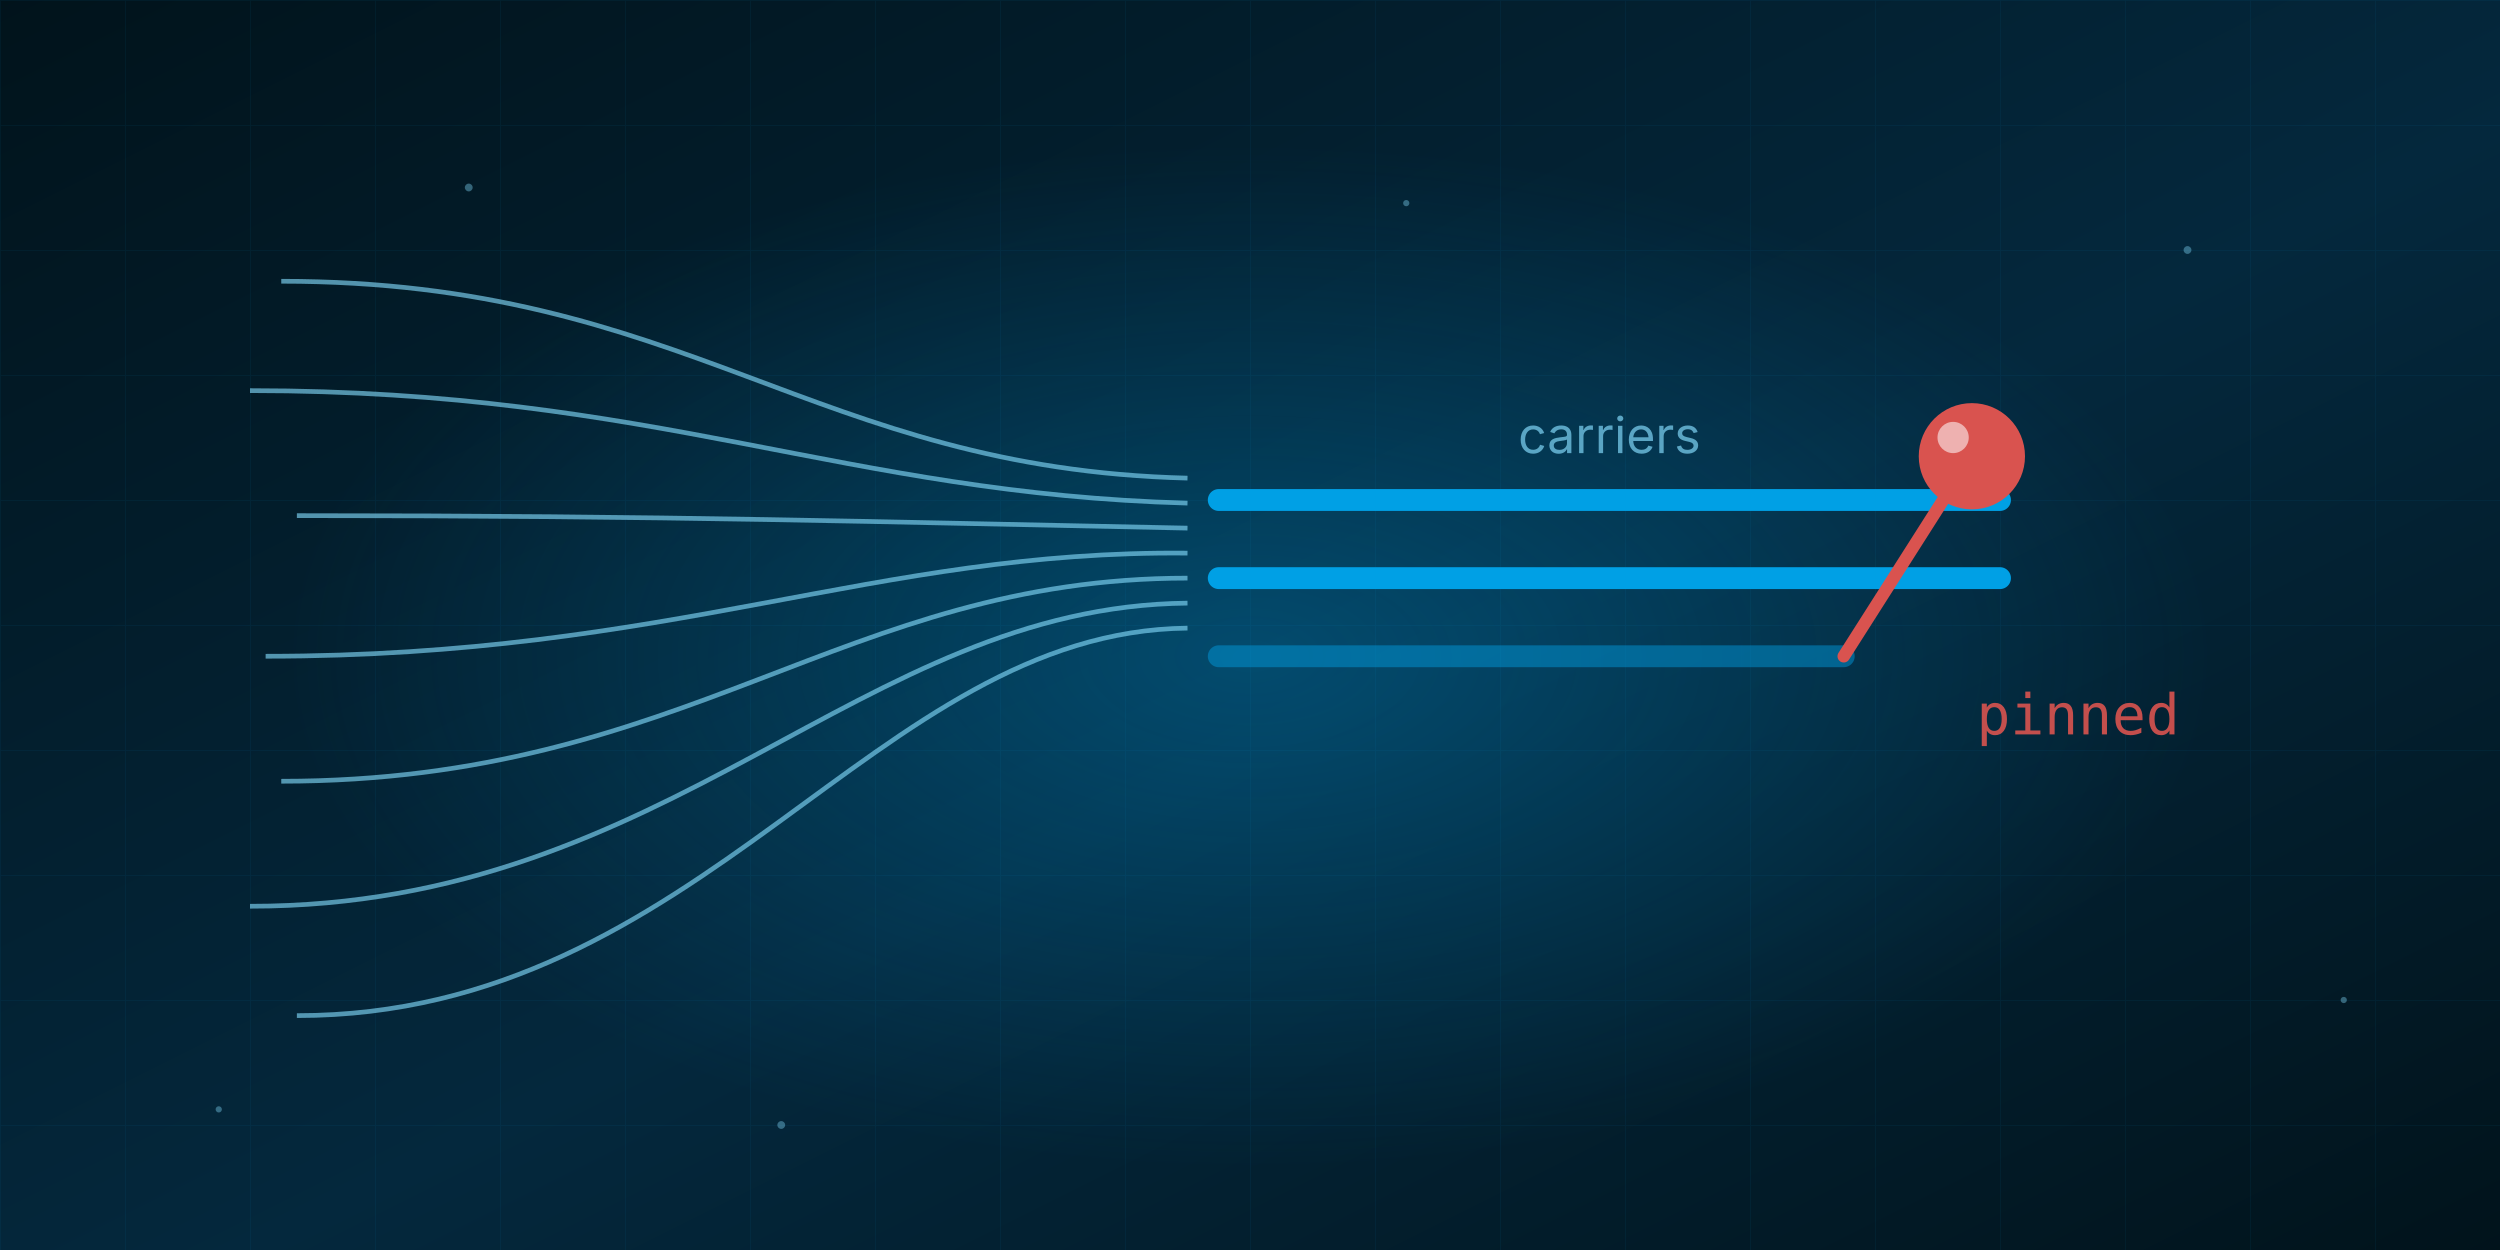
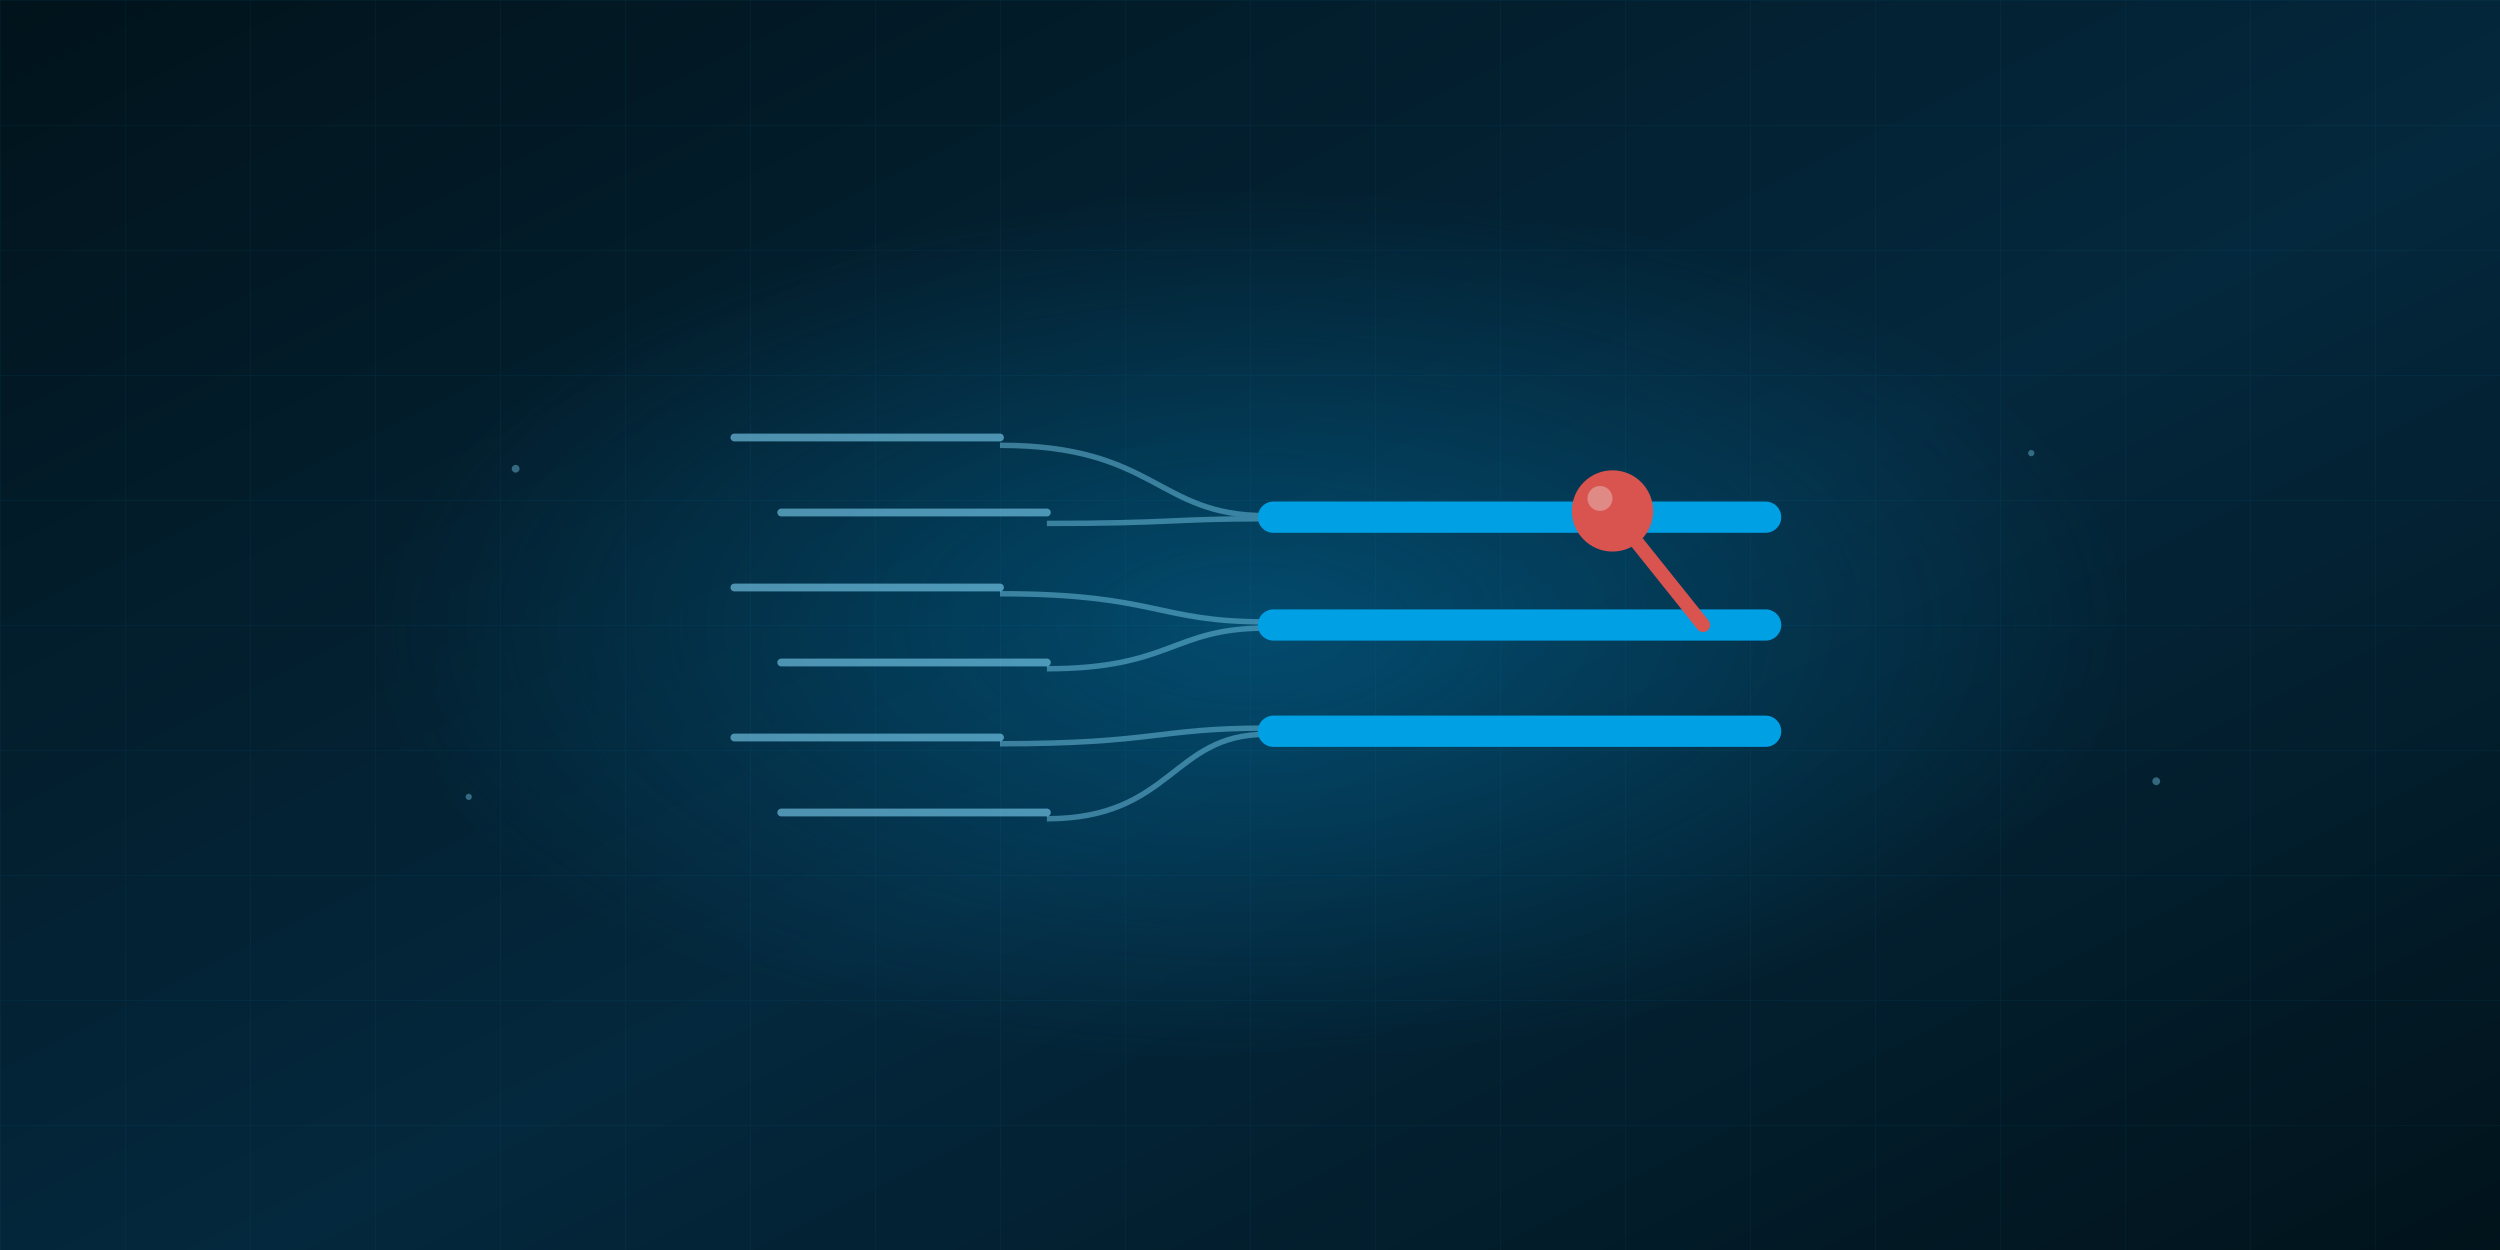
<svg xmlns="http://www.w3.org/2000/svg" viewBox="0 0 1600 800" preserveAspectRatio="xMidYMid slice">
  <defs>
    <linearGradient id="bg" x1="0" y1="0" x2="1" y2="1">
      <stop offset="0" stop-color="#01131b" />
      <stop offset="0.55" stop-color="#04283d" />
      <stop offset="1" stop-color="#01131b" />
    </linearGradient>
    <radialGradient id="glow" cx="0.5" cy="0.5" r="0.5">
      <stop offset="0" stop-color="#00a0e5" stop-opacity="0.3" />
      <stop offset="1" stop-color="#00a0e5" stop-opacity="0" />
    </radialGradient>
    <pattern id="grid" width="80" height="80" patternUnits="userSpaceOnUse">
      <path d="M80 0 H0 V80" fill="none" stroke="#00a0e5" stroke-opacity="0.07" stroke-width="1" />
    </pattern>
  </defs>
  <rect width="1600" height="800" fill="url(#bg)" />
  <rect width="1600" height="800" fill="url(#grid)" />
-   <ellipse cx="800" cy="420" rx="620" ry="330" fill="url(#glow)" />
-   <g stroke="#7fd4f5" stroke-width="3" fill="none" stroke-opacity="0.65">
-     <path d="M180 180 C440 180 520 300 760 306" />
-     <path d="M160 250 C420 250 540 316 760 322" />
-     <path d="M190 330 C430 330 560 334 760 338" />
-     <path d="M170 420 C430 420 560 352 760 354" />
-     <path d="M180 500 C440 500 540 370 760 370" />
-     <path d="M160 580 C430 580 550 388 760 386" />
-     <path d="M190 650 C450 650 560 404 760 402" />
+   <ellipse cx="800" cy="400" rx="560" ry="280" fill="url(#glow)" />
+   <g stroke="#7fd4f5" stroke-width="5" stroke-linecap="round" opacity="0.6">
+     <path d="M470 280 H640" />
+     <path d="M500 328 H670" />
+     <path d="M470 376 H640" />
+     <path d="M500 424 H670" />
+     <path d="M470 472 H640" />
+     <path d="M500 520 H670" />
  </g>
-   <g stroke="#00a0e5" stroke-width="14" stroke-linecap="round">
-     <path d="M780 320 H1280" />
-     <path d="M780 370 H1280" />
-     <path d="M780 420 H1180" stroke-opacity="0.45" />
+   <g stroke="#7fd4f5" stroke-width="3.5" opacity="0.45" fill="none">
+     <path d="M640 285 C740 285 740 330 810 330" />
+     <path d="M670 335 C750 335 750 332 810 332" />
+     <path d="M640 380 C740 380 740 398 810 398" />
+     <path d="M670 428 C750 428 750 402 810 402" />
+     <path d="M640 476 C740 476 740 466 810 466" />
+     <path d="M670 524 C750 524 750 470 810 470" />
  </g>
-   <text x="1030" y="290" font-family="-apple-system, sans-serif" font-size="32" fill="#7fd4f5" opacity="0.7" text-anchor="middle">carriers</text>
+   <g stroke="#00a0e5" stroke-width="20" stroke-linecap="round">
+     <path d="M815 331 H1130" />
+     <path d="M815 400 H1130" />
+     <path d="M815 468 H1130" />
+   </g>
  <g>
-     <path d="M1180 420 l70 -110" stroke="#d9534f" stroke-width="8" stroke-linecap="round" />
-     <circle cx="1262" cy="292" r="34" fill="#d9534f" />
-     <circle cx="1250" cy="280" r="10" fill="#ffffff" fill-opacity="0.55" />
+     <path d="M1090 400 L1042 340" stroke="#d9534f" stroke-width="9" stroke-linecap="round" />
+     <circle cx="1032" cy="327" r="26" fill="#d9534f" />
+     <circle cx="1024" cy="319" r="8" fill="#e08a86" />
  </g>
-   <text x="1330" y="470" font-family="ui-monospace, monospace" font-size="36" fill="#d9534f" text-anchor="middle" opacity="0.9">pinned</text>
  <g fill="#7fd4f5" opacity="0.4">
-     <circle cx="300" cy="120" r="2.5" />
-     <circle cx="900" cy="130" r="2" />
-     <circle cx="1400" cy="160" r="2.5" />
-     <circle cx="1500" cy="640" r="2" />
-     <circle cx="500" cy="720" r="2.5" />
-     <circle cx="140" cy="710" r="2" />
+     <circle cx="330" cy="300" r="2.5" />
+     <circle cx="1300" cy="290" r="2" />
+     <circle cx="1380" cy="500" r="2.5" />
+     <circle cx="300" cy="510" r="2" />
  </g>
</svg>
